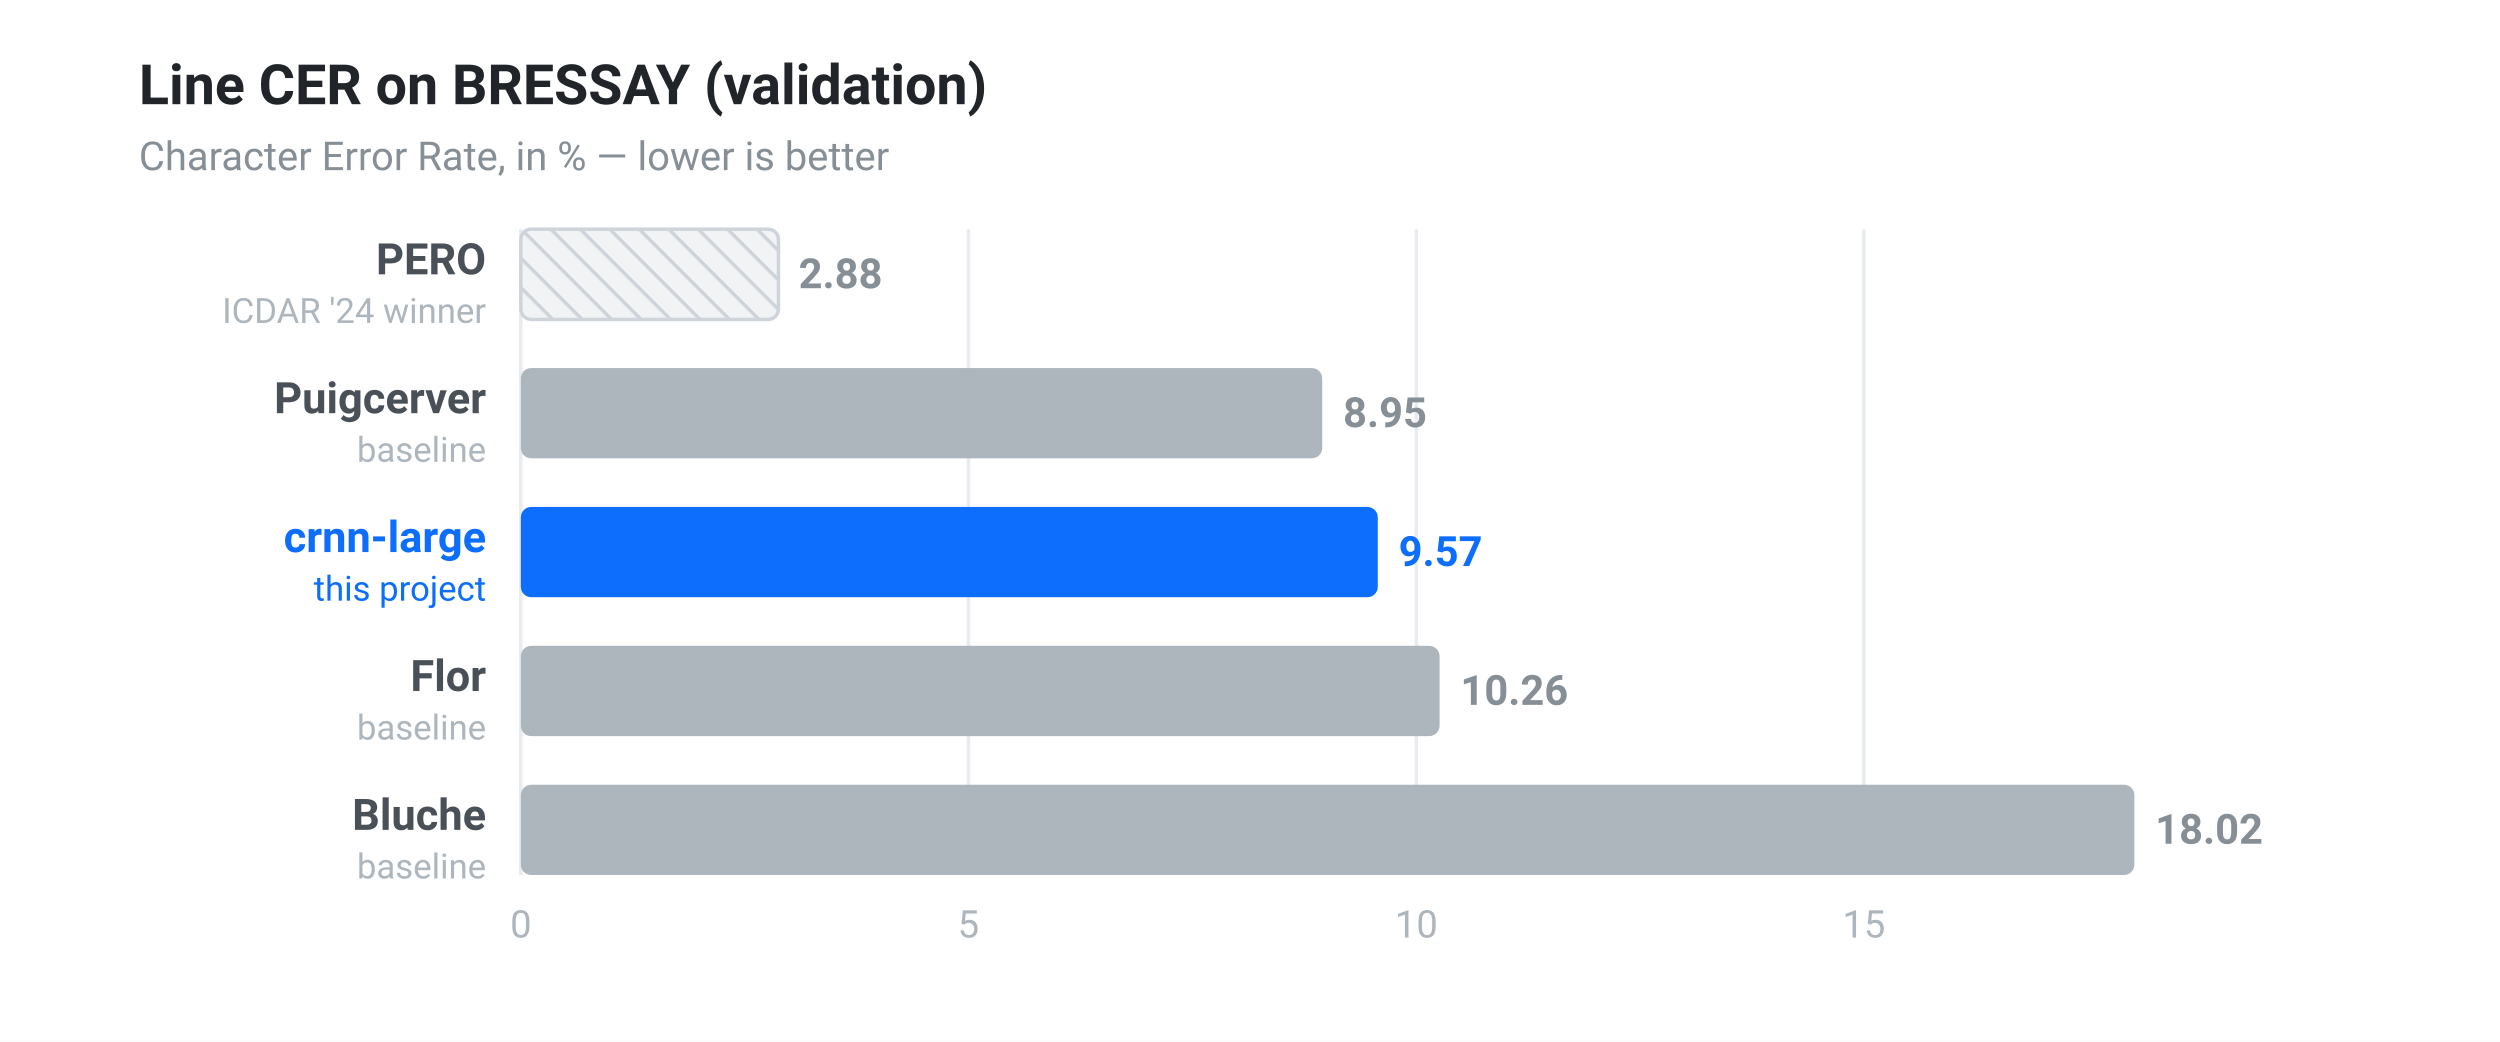
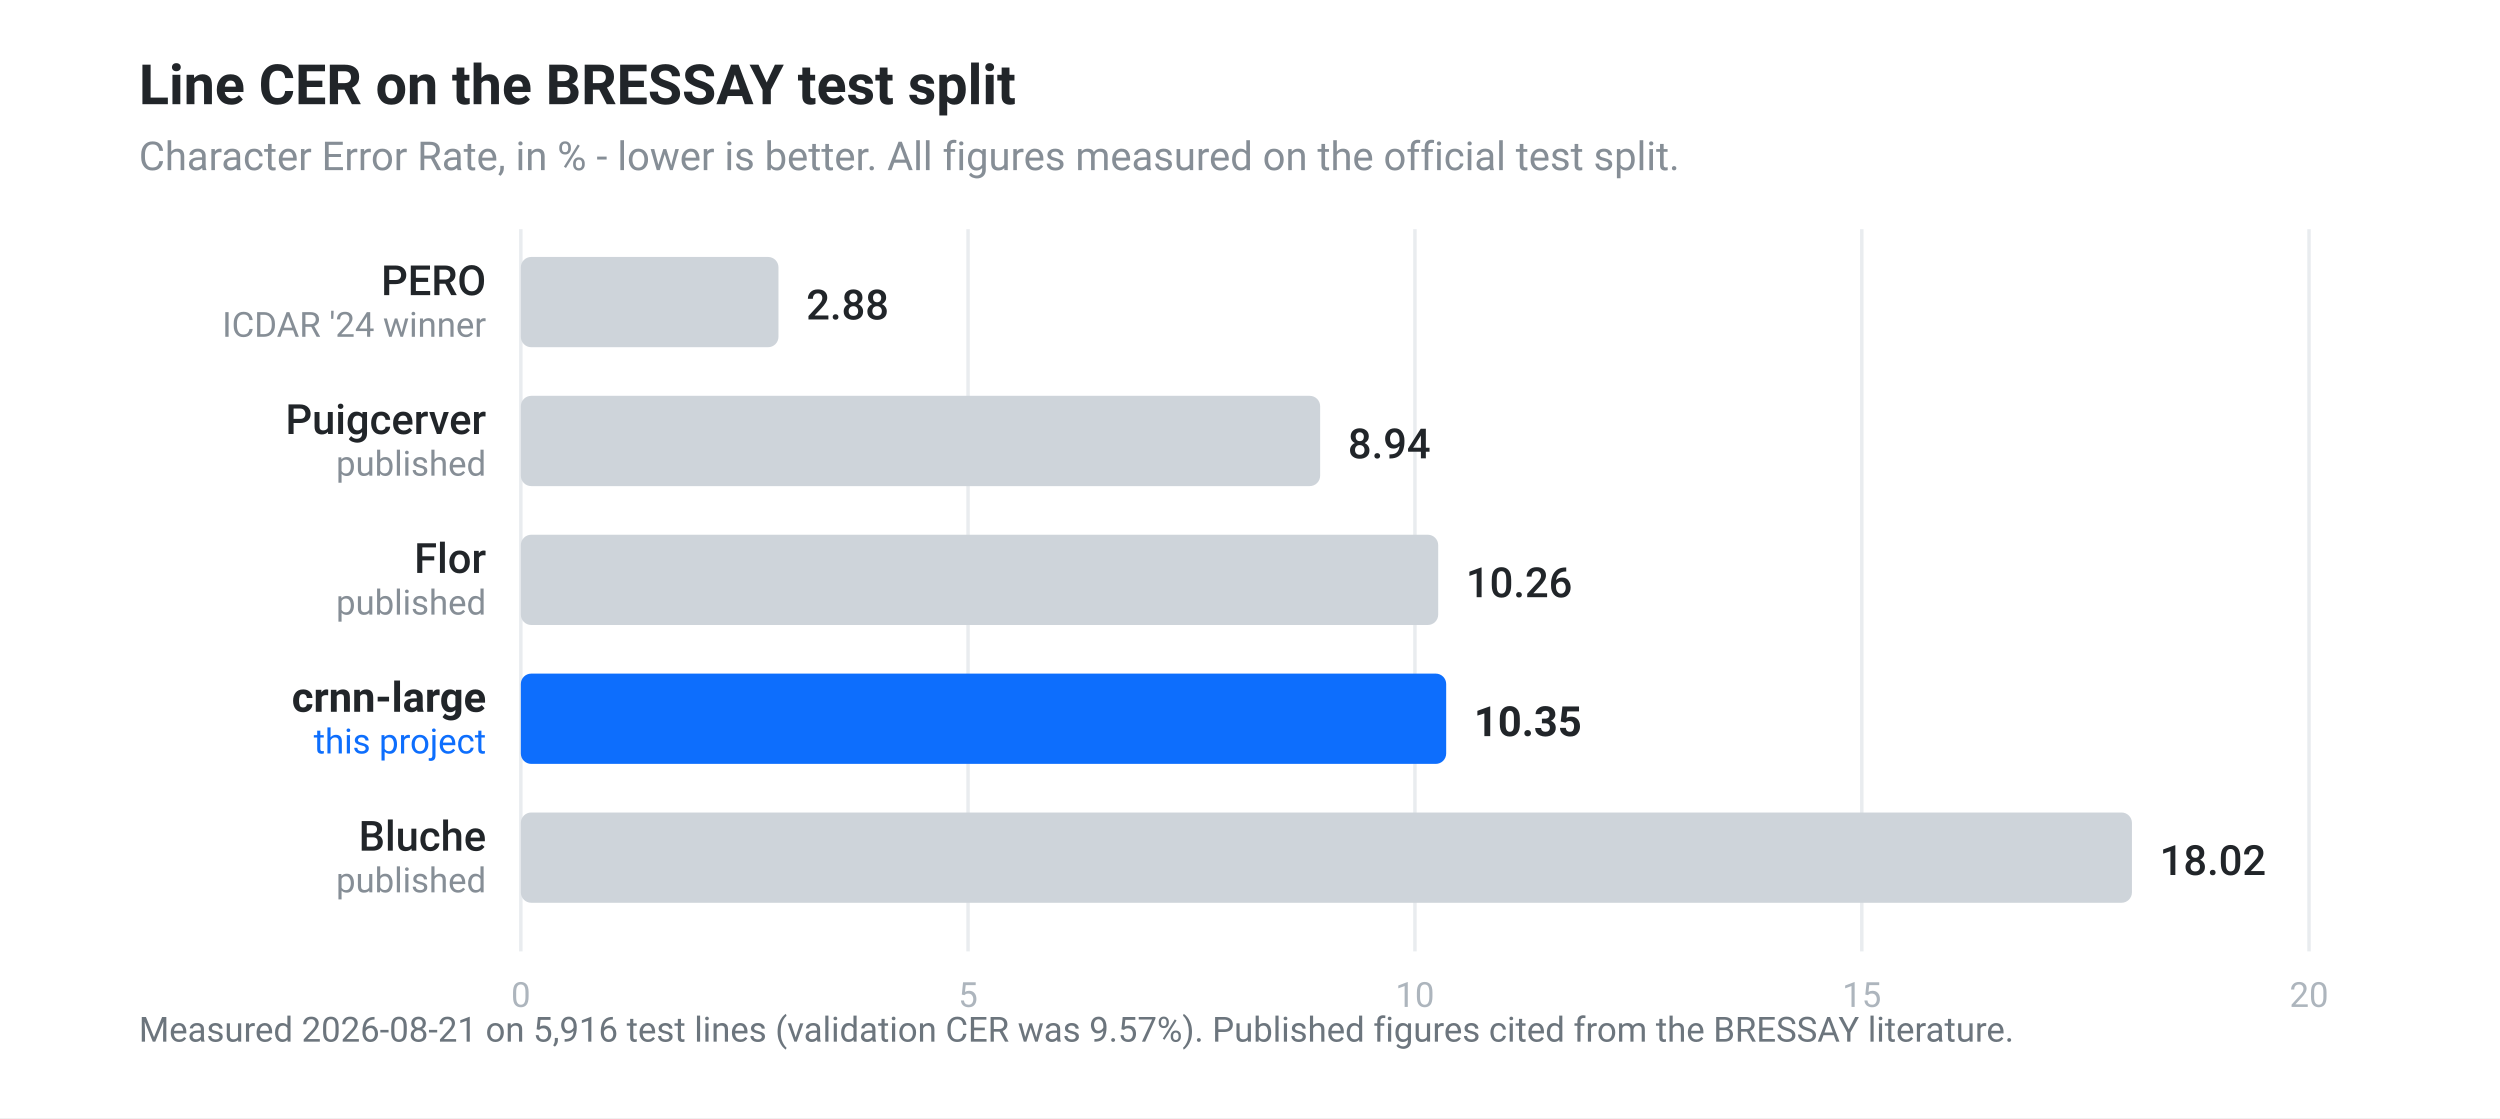
- <svg xmlns="http://www.w3.org/2000/svg" viewBox="0 0 720 300" font-family="system-ui, -apple-system, Segoe UI, Roboto, sans-serif">
-   <defs>
-     <pattern id="hatch" width="6" height="6" patternTransform="rotate(135)" patternUnits="userSpaceOnUse">
-       <rect width="6" height="6" fill="#f1f3f5" />
-       <line x1="0" y1="0" x2="0" y2="6" stroke="#ced4da" stroke-width="2" />
-     </pattern>
-   </defs>
-   <rect width="720" height="300" fill="#ffffff" />
-   <text x="40" y="30" font-size="16" font-weight="700" fill="#212529">Line CER on BRESSAY (validation)</text>
-   <text x="40" y="49" font-size="11.5" fill="#868e96">Character Error Rate, in % — lower is better</text>
+ <svg xmlns="http://www.w3.org/2000/svg" viewBox="0 0 720 322" font-family="system-ui, -apple-system, Segoe UI, Roboto, sans-serif" role="img" aria-labelledby="tt dd">
+   <rect width="720" height="322" fill="#ffffff" />
+   <text x="40" y="30" font-size="16" font-weight="700" fill="#212529">Line CER on the BRESSAY test split</text>
+   <text x="40" y="49" font-size="11.5" fill="#868e96">Character Error Rate, in % - lower is better. All figures measured on the official test split.</text>
  <g stroke="#e9ecef" stroke-width="1">
-     <line x1="150" y1="66" x2="150" y2="252" />
-     <line x1="278.9" y1="66" x2="278.9" y2="252" />
-     <line x1="407.9" y1="66" x2="407.9" y2="252" />
-     <line x1="536.8" y1="66" x2="536.8" y2="252" />
+     <line x1="150.0" y1="66" x2="150.0" y2="274" />
+     <line x1="278.8" y1="66" x2="278.8" y2="274" />
+     <line x1="407.5" y1="66" x2="407.5" y2="274" />
+     <line x1="536.2" y1="66" x2="536.2" y2="274" />
+     <line x1="665.0" y1="66" x2="665.0" y2="274" />
  </g>
-   <g font-size="11" fill="#adb5bd" text-anchor="middle">
-     <text x="150" y="270">0</text>
-     <text x="278.9" y="270">5</text>
-     <text x="407.9" y="270">10</text>
-     <text x="536.8" y="270">15</text>
-   </g>
-   <text x="140" y="79" text-anchor="end" font-size="12.5" fill="#495057" font-weight="600">PERO</text>
-   <text x="140" y="93" text-anchor="end" font-size="10" fill="#adb5bd">ICDAR '24 winner</text>
-   <rect x="150" y="66" width="74.2" height="26" rx="3" fill="url(#hatch)" stroke="#ced4da" stroke-width="1" />
-   <text x="230" y="83" font-size="12" fill="#868e96" font-weight="600">2.88</text>
-   <text x="140" y="119" text-anchor="end" font-size="12.5" fill="#495057" font-weight="600">Puigcerver</text>
-   <text x="140" y="133" text-anchor="end" font-size="10" fill="#adb5bd">baseline</text>
-   <rect x="150" y="106" width="230.8" height="26" rx="3" fill="#adb5bd" />
-   <text x="386.8" y="123" font-size="12" fill="#868e96" font-weight="600">8.95</text>
-   <text x="140" y="159" text-anchor="end" font-size="12.5" fill="#0d6efd" font-weight="700">crnn-large</text>
-   <text x="140" y="173" text-anchor="end" font-size="10" fill="#0d6efd">this project</text>
-   <rect x="150" y="146" width="246.8" height="26" rx="3" fill="#0d6efd" />
-   <text x="402.8" y="163" font-size="12" fill="#0d6efd" font-weight="700">9.57</text>
-   <text x="140" y="199" text-anchor="end" font-size="12.5" fill="#495057" font-weight="600">Flor</text>
-   <text x="140" y="213" text-anchor="end" font-size="10" fill="#adb5bd">baseline</text>
-   <rect x="150" y="186" width="264.6" height="26" rx="3" fill="#adb5bd" />
-   <text x="420.6" y="203" font-size="12" fill="#868e96" font-weight="600">10.26</text>
-   <text x="140" y="239" text-anchor="end" font-size="12.5" fill="#495057" font-weight="600">Bluche</text>
-   <text x="140" y="253" text-anchor="end" font-size="10" fill="#adb5bd">baseline</text>
-   <rect x="150" y="226" width="464.7" height="26" rx="3" fill="#adb5bd" />
-   <text x="620.7" y="243" font-size="12" fill="#868e96" font-weight="600">18.02</text>
+   <text x="150.0" y="290" text-anchor="middle" font-size="10" fill="#adb5bd">0</text>
+   <text x="278.8" y="290" text-anchor="middle" font-size="10" fill="#adb5bd">5</text>
+   <text x="407.5" y="290" text-anchor="middle" font-size="10" fill="#adb5bd">10</text>
+   <text x="536.2" y="290" text-anchor="middle" font-size="10" fill="#adb5bd">15</text>
+   <text x="665.0" y="290" text-anchor="middle" font-size="10" fill="#adb5bd">20</text>
+   <rect x="150.0" y="74" width="74.2" height="26" fill="#ced4da" rx="3" />
+   <text x="140" y="85" text-anchor="end" font-size="12" font-weight="500" fill="#212529">PERO</text>
+   <text x="140" y="97" text-anchor="end" font-size="10" fill="#868e96">ICDAR '24 winner</text>
+   <text x="232.2" y="92" font-size="12" font-weight="500" fill="#212529">2.88</text>
+   <rect x="150.0" y="114" width="230.2" height="26" fill="#ced4da" rx="3" />
+   <text x="140" y="125" text-anchor="end" font-size="12" font-weight="500" fill="#212529">Puigcerver</text>
+   <text x="140" y="137" text-anchor="end" font-size="10" fill="#868e96">published</text>
+   <text x="388.2" y="132" font-size="12" font-weight="500" fill="#212529">8.94</text>
+   <rect x="150.0" y="154" width="264.2" height="26" fill="#ced4da" rx="3" />
+   <text x="140" y="165" text-anchor="end" font-size="12" font-weight="500" fill="#212529">Flor</text>
+   <text x="140" y="177" text-anchor="end" font-size="10" fill="#868e96">published</text>
+   <text x="422.2" y="172" font-size="12" font-weight="500" fill="#212529">10.26</text>
+   <rect x="150.0" y="194" width="266.5" height="26" fill="#0d6efd" rx="3" />
+   <text x="140" y="205" text-anchor="end" font-size="12" font-weight="700" fill="#212529">crnn-large</text>
+   <text x="140" y="217" text-anchor="end" font-size="10" fill="#0d6efd">this project</text>
+   <text x="424.5" y="212" font-size="12" font-weight="700" fill="#212529">10.35</text>
+   <rect x="150.0" y="234" width="464.0" height="26" fill="#ced4da" rx="3" />
+   <text x="140" y="245" text-anchor="end" font-size="12" font-weight="500" fill="#212529">Bluche</text>
+   <text x="140" y="257" text-anchor="end" font-size="10" fill="#868e96">published</text>
+   <text x="622.0" y="252" font-size="12" font-weight="500" fill="#212529">18.02</text>
+   <text x="40" y="300" font-size="10" fill="#6c757d">Measured 2026-08-21 on 5,916 test lines (validation CER was 9.57%). Published figures cited from the BRESSAY literature.</text>
</svg>
